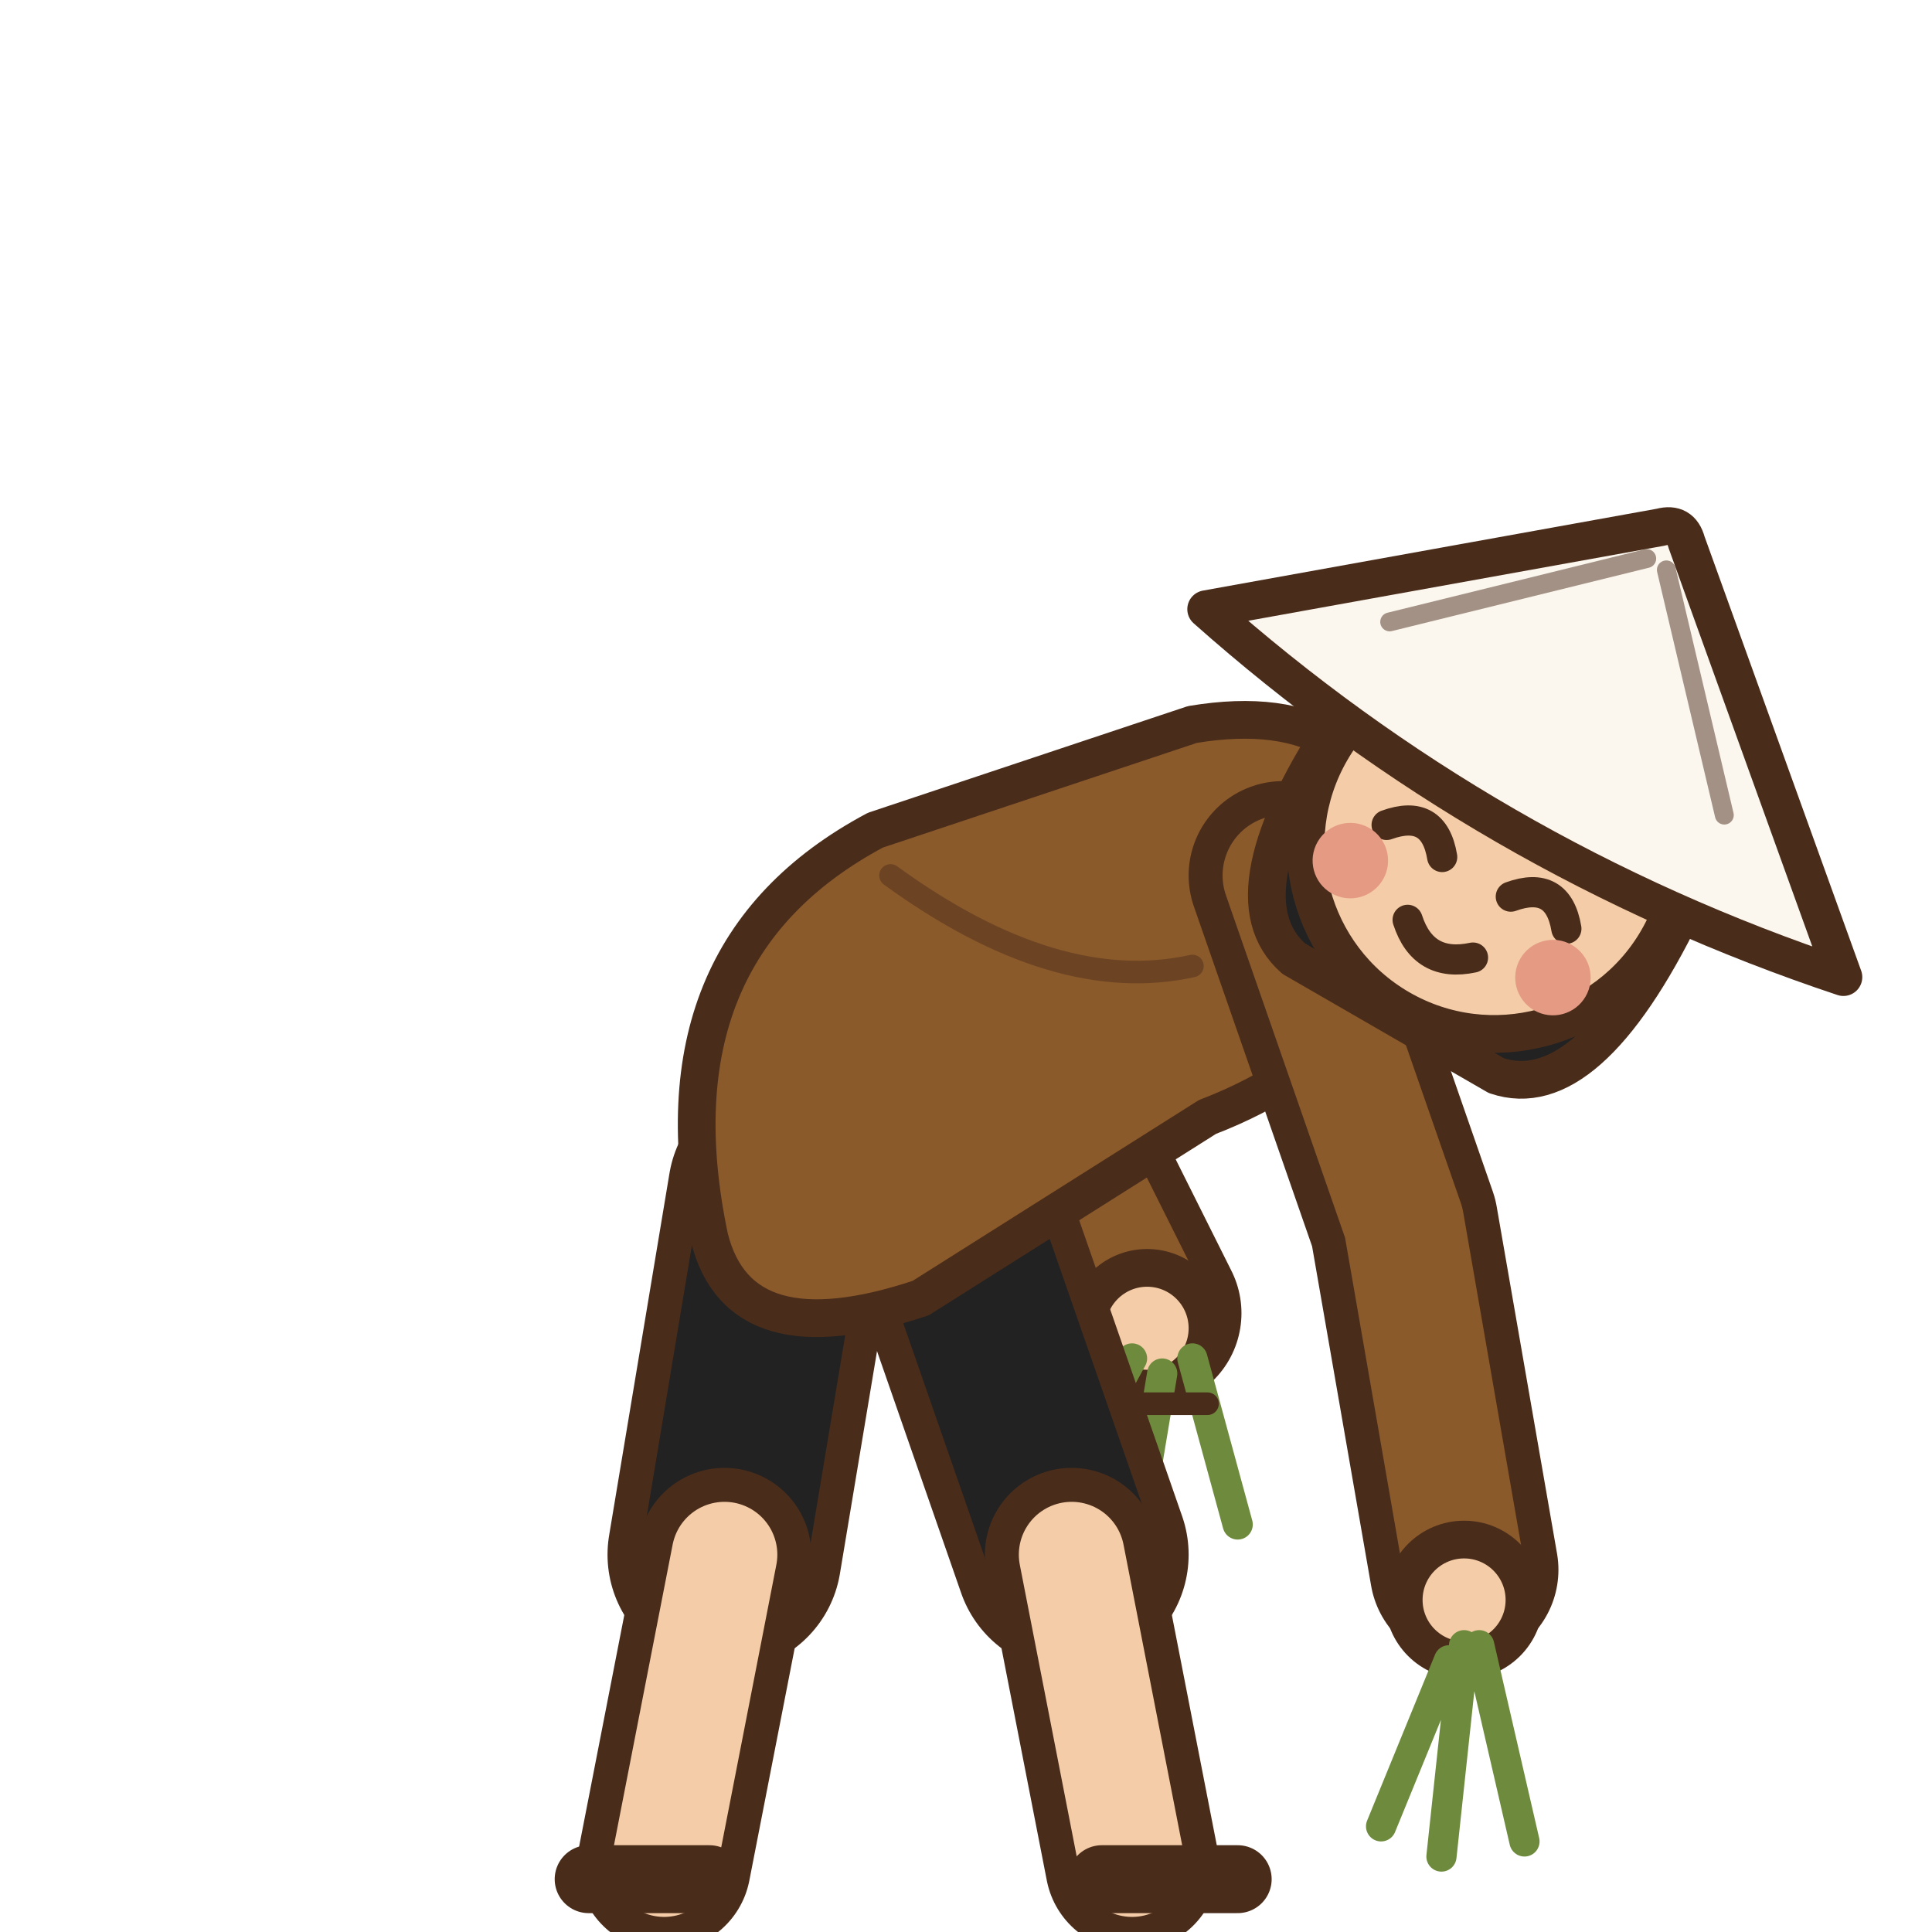
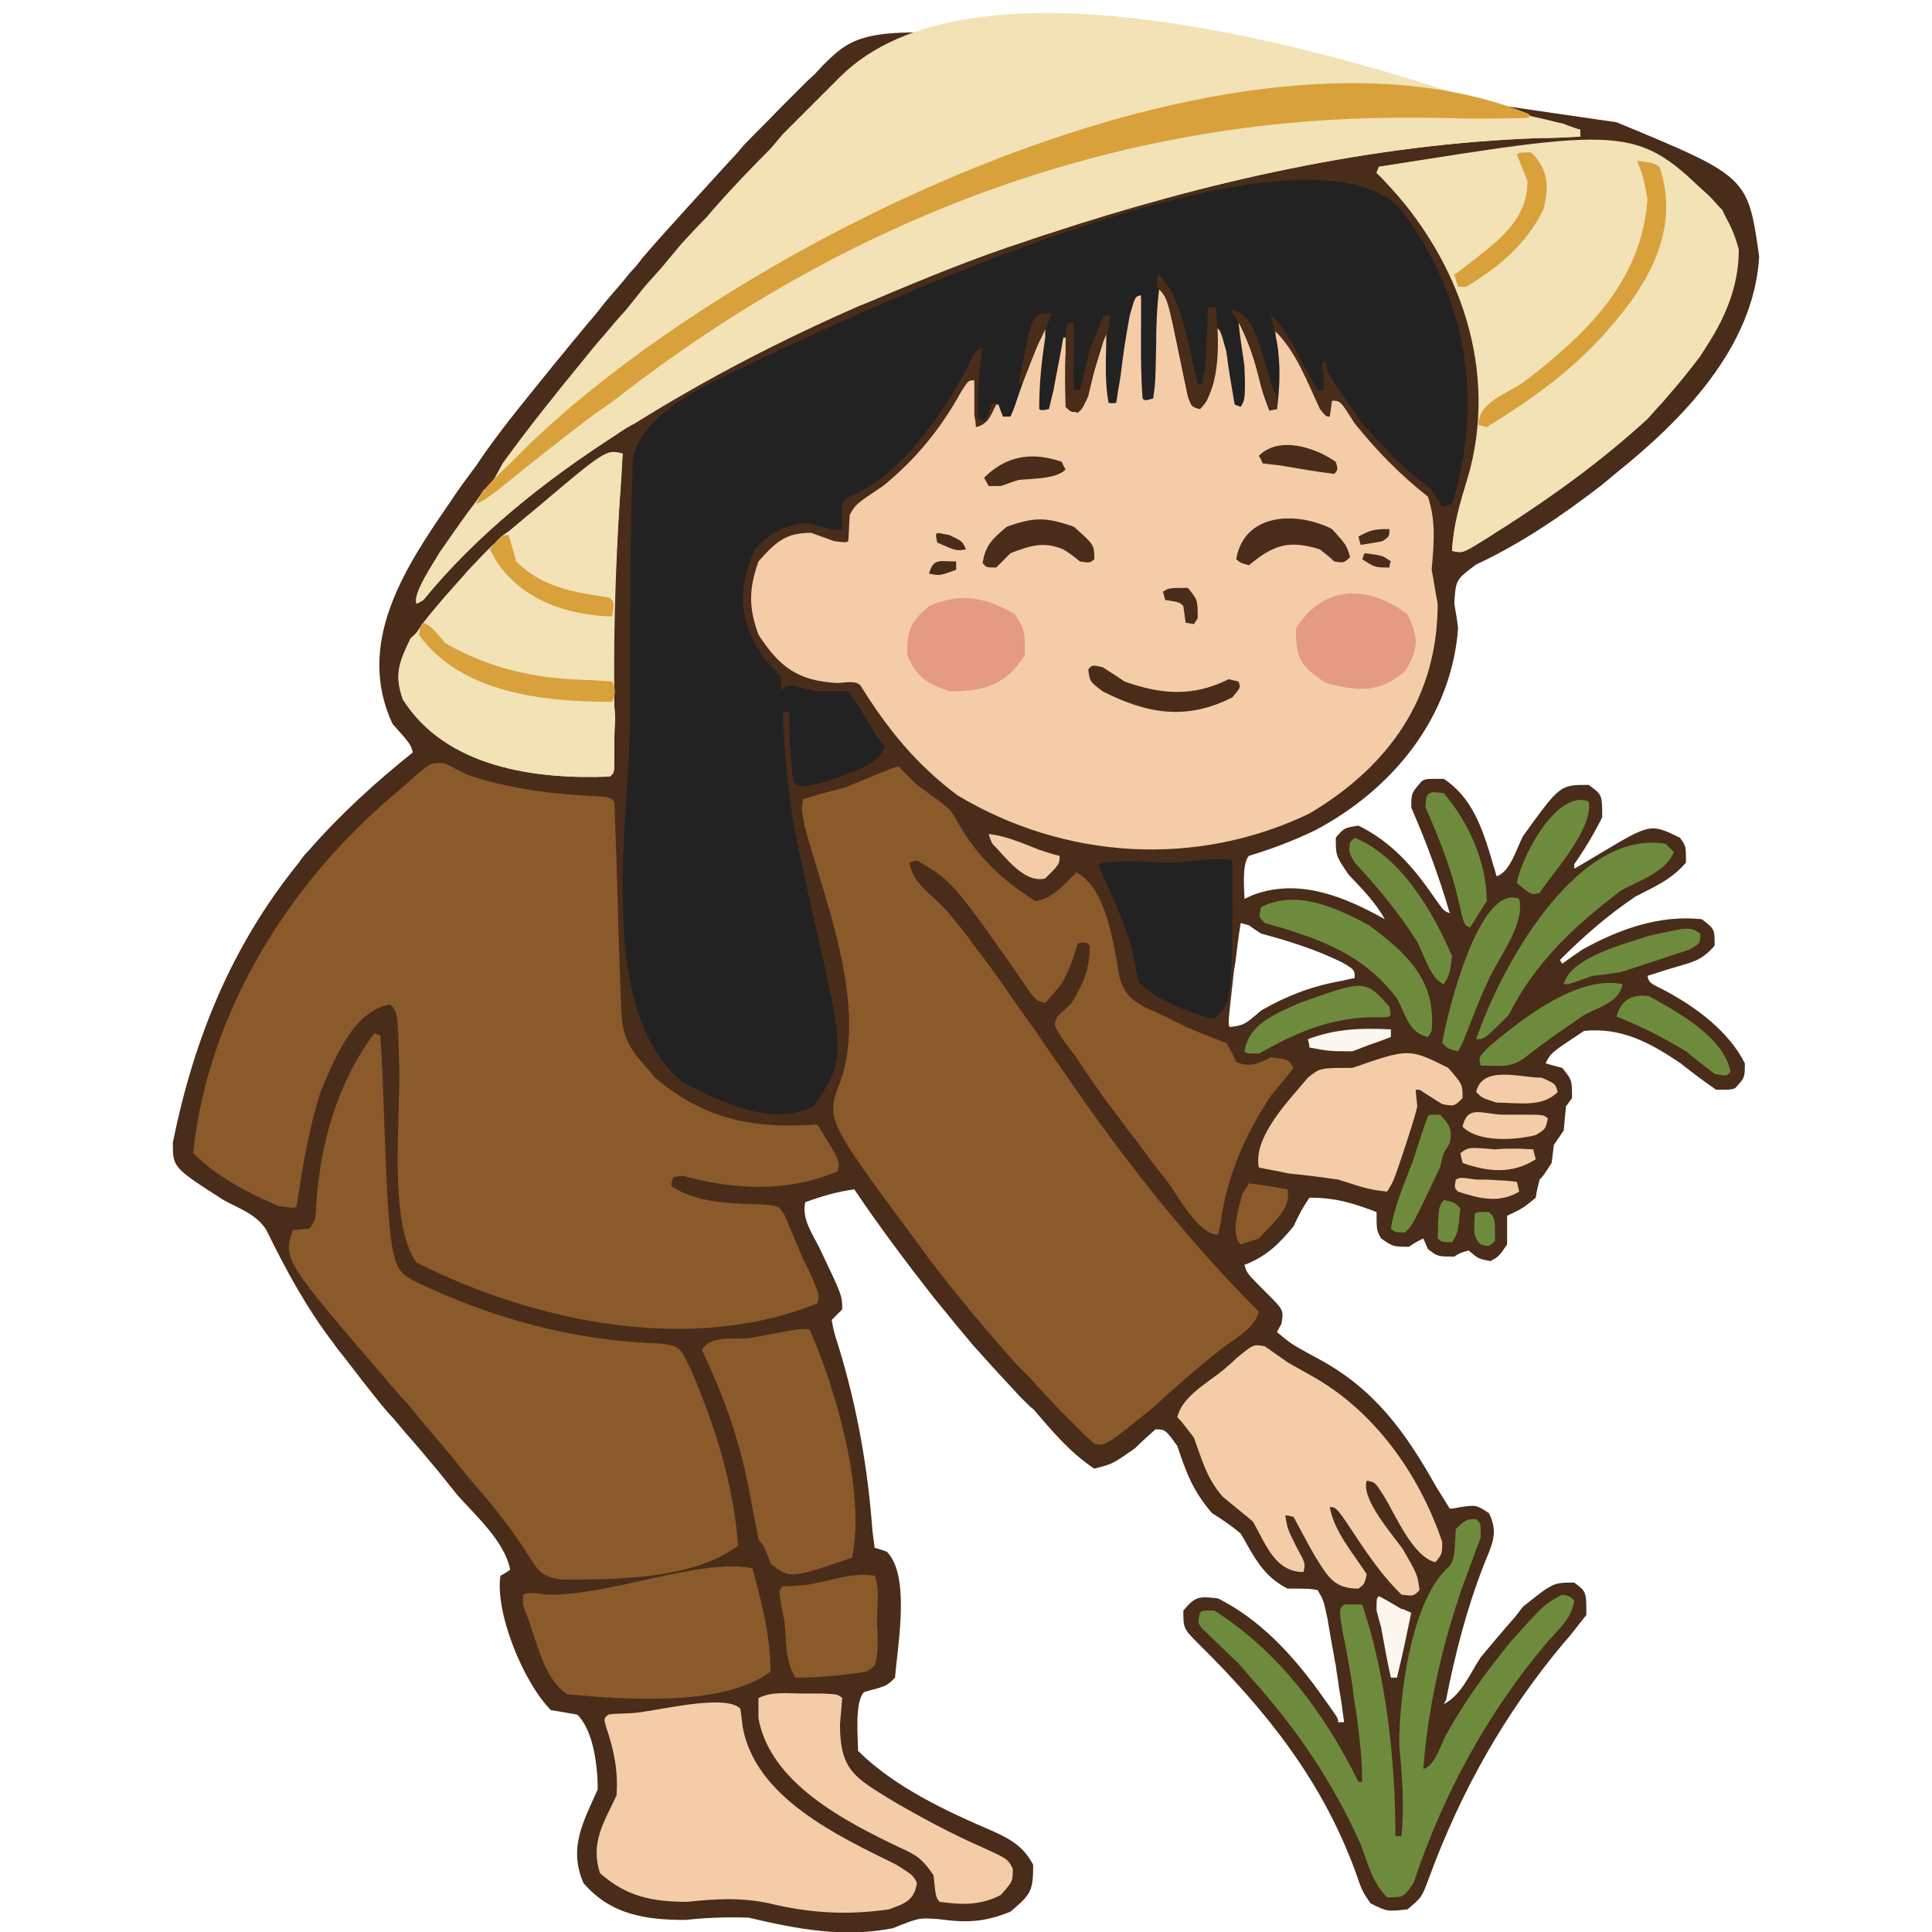
<svg xmlns="http://www.w3.org/2000/svg" viewBox="0 0 256 256">
-   <g data-part="person" stroke="#4A2C1A" stroke-width="5" stroke-linejoin="round" stroke-linecap="round">
-     <path d="M150 112L140 150L152 174" fill="none" stroke-width="25" />
-     <path d="M150 112L140 150L152 174" fill="none" stroke="#8B5A2B" stroke-width="16" />
-     <circle cx="152" cy="176" r="8" fill="#F4CDA8" />
-     <path d="M150 180l-12 22M154 182l-4 24M158 180l6 22" fill="none" stroke="#6E8B3D" stroke-width="4" />
-     <path d="M144 186h16" stroke-width="3" />
-     <path d="M104 158L96 206" fill="none" stroke-width="31" />
-     <path d="M104 158L96 206" fill="none" stroke="#222222" stroke-width="22" />
-     <path d="M96 206L88 247" fill="none" stroke-width="23" />
-     <path d="M96 206L88 247" fill="none" stroke="#F4CDA8" stroke-width="14" />
-     <path d="M78 249h16" stroke-width="9" />
-     <path d="M126 160L142 206" fill="none" stroke-width="31" />
-     <path d="M126 160L142 206" fill="none" stroke="#222222" stroke-width="22" />
-     <path d="M142 206L150 247" fill="none" stroke-width="23" />
-     <path d="M142 206L150 247" fill="none" stroke="#F4CDA8" stroke-width="14" />
-     <path d="M146 249h18" stroke-width="9" />
-     <path d="M94 164Q86 126 116 110L158 96Q182 92 186 114Q186 138 160 148L122 172Q98 180 94 164Z" fill="#8B5A2B" />
-     <path d="M118 116Q140 132 158 128" fill="none" stroke-width="3" stroke-opacity="0.45" />
-     <path d="M170 116L186 162L194 208" fill="none" stroke-width="25" />
-     <path d="M170 116L186 162L194 208" fill="none" stroke="#8B5A2B" stroke-width="16" />
-     <circle cx="194" cy="212" r="8" fill="#F4CDA8" />
-     <path d="M194 218l-3 28M196 218l6 26M192 220l-9 22" fill="none" stroke="#6E8B3D" stroke-width="4" />
-     <g transform="translate(198 112) rotate(30)">
-       <path d="M-26 -5Q-28 23.8 -15.5 26.3H15.5Q28 23.8 26 -5Z" fill="#222222" />
-       <circle r="25" fill="#F4CDA8" />
-       <path d="M-23 -7.5Q-7.5 -1.2 2.5 -10.5Q12.5 -2.5 23 -7.5Q17.5 -25 0 -25Q-17.5 -25 -23 -7.5Z" fill="#222222" />
-       <g fill="none" stroke-width="4">
-         <path d="M-13.7 4.8q4.3 -5.1 8.5 0" />
-         <path d="M5.3 4.8q4.3 -5.1 8.5 0" />
-         <path d="M-5 14.3q5 4.5 10 0" />
-       </g>
-       <g fill="#E59A84" stroke="none">
-         <circle cx="-15.5" cy="11.3" r="5" />
-         <circle cx="15.5" cy="11.3" r="5" />
-       </g>
-       <path d="M-48.7 -8L-2 -47.5Q0 -49.5 2 -47.5L48.8 -8Q0 2 -48.7 -8Z" fill="#FBF7EE" />
-       <path d="M-26.8 -18.7L-1.5 -43M24.4 -18.7L1.5 -43" stroke-width="2.5" fill="none" stroke-opacity="0.5" />
-     </g>
+   <g data-part="person">
+     <path d="M214.2 16.2c17.4 7.2 17.4 7.2 18.9 17.8-.7 12-10.1 21.6-19.1 28.8-.6.5-1.2 1-1.8 1.5-5.2 4-10.6 7.7-16.6 10.5-2.7 2-2.7 2-2.9 5.2.2 1.1.4 2.2.5 3.3-.9 11.8-8.7 21.3-18.9 26.7-2.9 1.4-5.8 2.5-8.8 3.4-1 1-.6 4.8-.6 5.7.4-.2.7-.3 1.1-.5 6.1-2.3 12.1.2 17.5 3.2-1.3-2.3-3-4-4.8-5.9-1.7-2.5-1.7-2.5-1.7-4.9 1.1-1.3 1.1-1.3 3-1.6 4.3 2.1 7.2 5.4 9.9 9.3 1.4 2 1.4 2 2.2 2.3-1.4-4.8-3.1-9.4-5.1-14 0-1.9 0-1.9 1.4-3.5.5-.3.5-.3 2.9-.3 3.7 2.4 5.1 6.5 6.3 10.5.2.8.5 1.6.7 2.4 1.8-.5 2.7-3.8 3.5-5.3 4.9-6.8 4.9-6.8 8.7-6.8 1.8 1.3 1.8 1.3 1.8 4.3-1.1 2.2-2.3 4.2-3.7 6.2 0 .2 0 .4 0 .6 1.1-.6 2.2-1.3 3.4-2 6.7-4 6.7-4 10.6-2.1.8 1.1.8 1.1.8 3.3-2 2.3-4 3.1-6.7 4.5-3.7 2.5-6.9 5.3-10 8.4.1.2.2.3.3.5.8-.6 1.7-1.2 2.7-1.9 4.9-2.7 10.2-4.6 15.8-4 1.7 1.3 1.7 1.3 1.7 3.5-1.8 2.1-3.1 2.2-5.7 3-1.1.3-2.1.7-3.2 1 .2.9.2.9 2.4 2 4.1 2.2 8.4 5.4 10.5 9.6 0 1.9 0 1.9-1.3 3.3-.6.2-.6.2-2.5.2-1.6-1.1-3.2-2.3-4.7-3.5-4-2.7-7.8-4.8-12.8-4.3-4.4 2.9-4.4 2.9-5.1 4.3.7.2 1.4.4 2.2.6 1.3 1.6 1.3 1.6 1.3 4-.3.4-.5.7-.8 1.1-.1 1.1-.2 2.1-.3 3.2-1.1 1.6-1.1 1.6-1.3 1.9-.1.8-.2 1.6-.3 2.4-1.1 1.7-1.1 1.7-1.6 2.2-.2.8-.4 1.6-.5 2.4-1.7 1.4-1.7 1.4-3.8 2.4 0 1.3 0 2.5 0 3.8-1.1 1.6-1.1 1.6-2.2 2.2-1.6-.3-1.6-.3-2.9-1.4-1.1.3-1.1.3-1.9.8-2.2 0-2.2 0-3.5-1-.2-.5-.4-.9-.6-1.4-1 .5-1 .5-1.9 1.1-2.1 0-2.1 0-3.7-1.1-.6-1.1-.6-1.1-.6-3.5-3.2-1.2-5.4-1.9-8.9-1.9-1.1 1.7-1.1 1.7-2.1 3.8-1.9 2.3-3.6 4-6.5 5.1.3 1.1.3 1.1 3 3.8 2.2 2.2 2.2 2.2 1.9 4-.2.4-.4.7-.6 1.1 1.9 1.6 1.9 1.6 5.4 3.5 7.5 4 11.6 9.7 15.7 17 .6 1 1.2 1.9 1.8 2.9.5 0 .9-.1 1.4-.2 2.1-.3 2.1-.3 3.8.8 1.3 2.7.4 4.1-.7 6.9-2.3 5.9-3.8 11.8-5 17.9-.1.2-.2.3-.3.5 2.3-1.1 3.5-4.1 4.9-6.2 1.5-1.8 3-3.6 4.6-5.4.3-.4.7-.9 1-1.3 4-3.2 4-3.2 6.8-3.2 1.6 1.2 1.6 1.2 1.6 4.3-1 1.2-1.9 2.5-3 3.7-7.8 9.3-13.6 19.6-17.8 31-1 2.7-1 2.7-2.9 4.3-2.7.3-2.7.3-4.9-.8-1.1-1.6-1.1-1.6-2-4.2-4.4-12-11.7-21.2-20.7-30.1-2.1-2.1-2.1-2.1-2.1-4.5 1.6-1.9 2.1-1.9 4.6-1.6 5.4 2.7 9.7 7.3 13.2 12.1.5.7 1 1.4 1.5 2.1 1.2 1.7 1.2 1.7 1.2 2.2.3 0 .5 0 .8 0-.2-1.5-.4-3.1-.7-4.7-.1-.9-.3-1.9-.4-2.8-.2-.9-.3-1.8-.5-2.7-.2-1.2-.4-2.3-.6-3.5-.5-2.4-.5-2.4-1.3-3.8-1.1-.2-1.1-.2-4-.2-3.3-1.7-4.4-4.2-6.2-7.3-1.2-1-2.5-1.9-3.8-2.7-2.5-2.9-3.4-5.3-4.6-8.9-1.6-2.2-1.6-2.2-2.9-2.2-.9.8-1.8 1.6-2.7 2.5-3 2.1-3 2.1-5.4 2.7-3.2-2.1-5.6-5-8.1-7.9-.3-.2-.3-.2-1.8-1.7-1.2-1.3-2.4-2.6-3.6-3.9-.9-1-1.8-2-2.7-3-.8-1-1.6-1.9-2.4-2.9-.9-1.1-1.8-2.2-2.7-3.3-3.6-4.6-7.2-9.4-10.5-14.3-2.3.3-4.3.9-6.5 1.7-.5 2.3 1 4.2 2 6.3 2.9 6.1 2.9 6.1 2.9 7.9-.5.5-.9.9-1.4 1.4.3 1.6.3 1.6 1 3.8 2.4 7.9 3.8 15.9 4.4 24.1.1.8.2 1.5.3 2.3.5.1 1 .3 1.6.5 3.2 3.2 1.4 12.6 1.1 16.7-1.1 1.1-1.1 1.1-4.1 1.9-1.3 1.3-.8 6.2-.8 7.8 4.8 4.8 11.9 8.1 18 10.7 2.4 1.1 4 2.1 5.2 4.4 0 3.5-.3 3.9-3 6.2-3.4 1.4-5.8 1.5-9.5 1-2.6-.2-2.6-.2-6.1 1.2-6.6 1.3-12.7.1-19.1-1.4-2.9-.1-5.6 0-8.4.3-5.3 0-9.9-.7-13.5-4.9-2-4.7 0-8.1 1.9-12.4 0-2.9-.5-7.7-2.7-9.9-1.1-.2-2.3-.4-3.5-.6-3.6-3.6-7.4-12.8-6.7-17.8.4-.2.9-.5 1.3-.8-.7-3.7-4.5-7.1-7-9.9-.8-1-1.6-2-2.4-3-1.5-1.8-3-3.6-4.6-5.4-.5-.6-1-1.2-1.6-1.9-.5-.5-1-1.1-1.5-1.7-1.7-2.1-3.3-4.2-5-6.4-.4-.5-.9-1.1-1.3-1.7-3.6-4.7-6.3-9.7-8.9-15-1.3-2.1-3.5-2.8-5.7-4-6.7-4.3-6.7-4.3-6.7-7.6 2.8-13.8 7.8-26.1 16.7-37.1.4-.6.8-1.1 1.3-1.6 4.2-4.8 8.8-9 13.8-13-.3-1.1-.3-1.1-2.7-3.8-4.9-10.6 1.5-20.5 7.6-29.3 1.1-1.7 2.3-3.3 3.5-4.9.4-.6.8-1.2 1.3-1.9 2.7-3.8 5.7-7.4 8.6-11 .7-.9 1.5-1.8 2.2-2.7 1-1.2 2-2.4 2.9-3.5.8-.9 1.5-1.8 2.2-2.7 1.1-1.3 2.2-2.5 3.2-3.8.6-.6 1.1-1.2 1.6-1.9 3.9-4.5 7.9-8.8 11.9-13.2.5-.5 1-1.1 1.5-1.7 1.6-1.7 3.3-3.3 4.9-5 .6-.6 1.2-1.2 1.8-1.8.6-.6 1.2-1.2 1.8-1.8.7-.6 1.3-1.2 1.9-1.9 6.9-6.9 6.9-6.9 105.3 7.4zm-49.8 106.1c-.3 1.8-.5 3.5-.7 5.2-.2 1-.3 2-.4 3-.6 5.3-.6 5.3-.3 5.6 1.9-.3 1.9-.3 4.1-2.2 3.3-1.9 6.6-3.2 10.5-3.9.6-.1 1.2-.3 1.9-.4 0-1.1 0-1.1-1.7-2.1-3.5-1.7-7-2.8-10.7-3.8-.6-.4-1.1-.7-1.6-1.1-.4-.1-.8-.2-1.1-.3z" fill="#4A2C1A" />
+     <path d="M153.3 38c3.2 3.1 3.4 9.5 4.2 13.8.1.6.3 1.2.4 1.8.4.1.7.2 1.1.3 1.5-2.5 1.6-5.1 1.9-7.9.1-.9.2-1.7.2-2.6.9.3.9.3 1.9 4.3.1.5.1.5.5 3.2.1.9.2 1.8.3 2.7.2 0 .4 0 .6 0 1.3-2.6 0-6.9-.6-9.7 0-.5 0-1 0-1.6 2.5 2.4 3 6.5 3.8 9.7.1.4.1.4.6 2.2.2 0 .5 0 .8 0 .4-3.5.2-6.8 0-10.3 2.8 2.8 4.2 6.7 5.9 10.3.8 1 .8 1 1.3 1 .1-.7.2-1.4.3-2.1 1.1 0 1.1 0 3 3 2.9 3.6 6 6.8 9.7 9.7 1.1 3.3.8 6.2.5 9.7.3 1.5.5 3 .8 4.5 0 12.4-6.4 21.5-17 27.8-15 7.2-32.4 6.1-46.6-2.4-5.5-4.1-9.3-8.8-12.9-14.6-.7-.7-2.1-.3-3.1-.3-5.2-.3-7.6-2.1-10.4-6.4-1.3-3.6-1.3-6 0-9.7 2.3-2.6 3.6-3.8 7-3.8 1 .4 2 .7 3 1.1 1.6.2 1.6.2 1.9 0 .1-1.2.1-2.3.2-3.5.8-1.4.8-1.4 4.4-3.8 4.3-3.5 7.6-7.5 10.3-12.4 1-1.6 1-1.6 1.8-1.6 0 1.5 0 3 0 4.6.1.5.2 1 .2 1.6 1.7-.4 2-1.6 2.7-3 .2 0 .4 0 .6 0 .1.3.1.3.5 1.6.8-.2.8-.2 1.9-4.3 3.1-7.5 3.1-7.5 3.8-7.8-.2 2.3-.5 4.5-.8 6.8 0 1.4 0 2.8 0 4.3.2 0 .5 0 .8 0 .3-1.5.7-3 1-4.4.8-4.5.8-4.5 1.1-5.1.2 0 .4 0 .6 0 0 2.4 0 4.8-.1 7.1.1 2.1.1 2.1.6 2.6 1.1-.2 1.1-.2 2.2-2.9.3-1.2.6-2.4.9-3.7 1-3.3 1-3.3 1.8-4.1 0 1.3 0 2.7-.1 4 .1 4.3.1 4.3.3 5.7.2 0 .4 0 .6 0 .2-1.6.4-3.1.6-4.6.4-3.2.9-6.4 1.8-9.5.4 0 .7-.1 1.1-.2.1 1.6.1 3.2.2 4.9 0 2.9.1 5.8.3 8.8.3 0 .5 0 .8 0 .4-2.4.4-4.8.4-7.2.1-5.2.1-5.2.4-7.6z" fill="#F4CDA8" />
+     <path d="M185.4 27.5c8.9 11.5 11.3 25.4 7 39.3-.4.1-.9.2-1.3.3-.5-.7-.9-1.4-1.4-2.2-.5-.4-.5-.4-3-2.4-2.1-1.9-2.1-1.9-4-4-.4-.4-.4-.4-2.2-2.4-4.8-6.9-4.8-6.9-4.8-8.1-.2 0-.4 0-.5 0 0 .5.1 1 .2 1.6 0 .7 0 1.4 0 2.1-.2 0-.5 0-.8 0-1.1-1.9-2.2-3.9-3.2-5.9-1.9-3-1.9-3-3-4 .3 1.1.5 2.3.8 3.5.5 3 .4 5.9 0 8.9-.3.1-.7.1-1 .2-.9-2.4-.9-2.4-1.5-4.8-.6-2.5-1.5-4.7-2.6-7 .2 2 .5 3.9.8 5.9.1 4.4.1 4.4-.5 5.4-.3-.1-.6-.2-.8-.3-.4-2.3-.8-4.6-1.1-7-.8-2.9-.8-2.9-1.4-3.2 0 1.1 0 2.1 0 3.2-.8 6.2-.8 6.2-2.1 7.6-1.1-.3-1.1-.3-1.6-1.7-.3-1.4-.6-2.9-.9-4.3-1.8-8.8-1.8-8.8-2.9-9.9-.3 2.4-.4 4.8-.4 7.2-.1 5.2-.1 5.2-.4 7.3-1.1.3-1.1.3-1.4 0-.3-3.9-.2-7.7-.2-11.6 0-.4 0-.4 0-2.1-.8.2-.8.2-1.5 2.7-.5 2.7-.9 5.2-1.2 7.9-.2 1.2-.4 2.4-.6 3.7-.3 0-.7 0-1 0-.6-3.1-.3-6.4-.3-9.5-.7 2.3-1.4 4.6-2.1 6.9-.6 2.3-.6 2.3-1.4 3.6-1.1.3-1.1.3-1.9-.5-.1-6.8-.1-6.8.3-9.2-.2 0-.4 0-.6 0-.4 2.4-.9 4.7-1.3 7-.2.8-.4 1.6-.6 2.5-1 .2-1 .2-1.3 0 0-3.4.3-6.2.8-9.5 0-.4 0-.9 0-1.3-1.4 3.2-2.7 6.4-3.8 9.7-.2.7-.5 1.4-.8 2.1-.3 0-.7 0-1 0-.2-.5-.4-1-.6-1.6-.3-.1-.5-.2-.8-.2-.2.5-.4 1-.5 1.6-.2.2-.4.5-.6.8-.2-.1-.5-.2-.8-.3-.1-3.2.1-6.2.6-9.4-.9.2-.9.2-2.2 2.9-3.4 6.3-8.9 14.4-15.9 17-1 1-.4 2.7-.5 4.1-1.1.2-1.1.2-4.6-.8-3.2.3-4.8 1.2-7 3.5-2.3 5.4-2.2 9.5 1.3 14.5.7.8 1.4 1.6 2.2 2.4 0 .6 0 1.1 0 1.7.3-.2.7-.4 1.1-.6 1.6.3 1.6.3 3.5.8 1.4 0 2.8 0 4.3 0 1.4 1.9 2.6 3.9 3.7 5.9.4.5.8.9 1.1 1.4-.6 2.6-5.3 3.7-7.5 4.6-3.7.9-3.7.9-4.6 0-.4-3.1-.5-6-.5-9.2-.3 0-.6 0-.9 0 .3 6.7.9 13 2.4 19.5.2 1.1.5 2.1.7 3.2.2 1.1.5 2.1.7 3.2 4.6 20 4.6 20 .3 26.4-5.6 2.8-12.3-.6-17.3-3.2-11.9-9.6-7-34.9-7-48.8 0-2.2 0-4.4 0-6.6 0-7.5 0-15 .2-22.4.1-1.4.1-2.8.1-4.2.6-7.2 12.3-11.5 18.2-14.4 16.4-7.8 70.5-32.4 83.4-19.5z" fill="#222222" />
+     <path d="M58.7 101.1c.6.2.6.2 3.3 1.6 4.9 1.6 9.9 2.4 15.2 2.7 3.6.2 3.6.2 4.2.8.1 1.7.1 3.5.2 5.2 0 1.1.1 2.2.1 3.3 0 1.1.1 2.3.1 3.4.1 2.3.1 4.5.2 6.7 0 1 .1 2 .1 3 0 1 .1 1.9.1 2.9 0 .9.1 1.9.1 2.9.2 3.7.8 5 3.4 7.9.2.2.2.2 1.1 1.3 6.6 5.6 13.1 6.8 21.5 6.2 3 4.8 3 4.8 2.7 6.2-6.5 2.8-13.7 2.5-20.5.6-.4 0-.8.1-1.3.2-.1.4-.2.7-.3 1.1 3.3 2.4 8.5 2.4 12.4 2.5 1.9.2 1.9.2 2.7 1.5.8 1.9 1.6 3.8 2.4 5.7.5.9.9 1.8 1.3 2.7.9 2.2.9 2.2.6 3.2-16.8 6.8-37.4 2.5-53.1-5.4-3.8-5.1-2.1-19.6-2.3-26-.2-7.2-.2-7.2-1.2-8.2-4.9.8-7.4 7.3-9.2 11.5-1.6 5-2.4 10-3.2 15.2-.2.3-.2.3-2.4 0-4-1.7-8.2-3.9-11.3-7 1.9-18.7 12.9-36.2 27.2-48 .9-.8 1.8-1.6 2.7-2.4 1.6-1.3 1.6-1.3 3.2-1.3z" fill="#8B5A2B" />
+     <path d="M119.1 101.6c.4.4.4.4 2.4 2.4 1.1.8 2.2 1.6 3.3 2.4 1.3 1.1 1.3 1.1 2.3 2.9 2.5 4.3 5.8 7.4 10.1 10.1 2.4-.4 3.7-2.1 5.4-3.8 4 2 5 9.6 5.7 13.7.8 3.4 3.1 4 6.1 5.4.8.4 1.6.8 2.4 1.2 1.8.8 3.8 1.6 5.7 2.3.8 1.4.8 1.4 1.3 2.5 1.7.8 3 .2 4.6-.6 2.4.3 2.4.3 3 1.4-1 1.3-2 2.5-3 3.7-3.3 5-5.5 9.9-6.5 15.7-.1.9-.3 1.8-.5 2.7-2.6 0-5.2-5-6.7-7-.7-.9-1.4-1.8-2.1-2.7-.7-1-1.5-2-2.2-3-.8-.9-1.5-1.9-2.2-2.9-2-2.5-3.8-5.2-5.6-7.9-.6-.8-1.2-1.6-1.8-2.4-1.2-1.9-1.2-1.9-.7-3 .6-.6 1.3-1.2 1.9-1.8 1.6-2.7 2.4-4.5 2.4-7.6-.5-.5-.5-.5-1.6-.3-.2.8-.5 1.6-.8 2.5-1.1 2.7-1.1 2.7-3.5 5.4-1.3-.3-1.3-.3-3.5-3.6-8.8-12.5-8.8-12.5-13.5-15.3-.1 0-.1 0-1 .3.4 2.7 2.9 4.2 4.8 6.2 1 1.2 2 2.4 3 3.7.5.8 1.1 1.5 1.7 2.3 1.7 2.2 3.2 4.4 4.7 6.6 1.3 1.8 2.6 3.6 3.8 5.4 1.4 2.1 2.9 4.1 4.3 6.2 7.2 10.3 15.1 20.2 24 29.1-.6 2.4-3.5 3.7-5.3 5.2-3 2.4-5.9 4.9-8.7 7.5-6.3 5.1-6.3 5.1-7.8 4.8-1.1-1-2.2-2-3.2-3.1-.6-.6-1.2-1.1-1.7-1.7-1.2-1.3-2.4-2.5-3.5-3.8-.6-.6-1.2-1.2-1.9-1.9-1.7-1.9-3.4-3.9-5.1-5.9-.5-.6-1-1.1-1.4-1.7-1.8-2.1-3.4-4.2-5.1-6.4-.5-.7-1-1.4-1.6-2.2-12.1-16.3-12.1-16.3-10.1-21.4 3.5-10.3-2.1-23.8-4.8-33.8-.4-2.1-.4-2.1-.2-3.5 1.9-.6 3.8-1.1 5.7-1.6 6.5-2.7 6.5-2.7 7-2.7z" fill="#8B5A2B" />
+     <path d="M195.4 13.2c1 .2 2 .4 3 .7 2.9.7 2.9.7 4.5 1.5 1.4.3 2.9.7 4.3 1 .7.3 1.4.6 2.2.8 0 .3 0 .6 0 .9-1.9.1-3.7.2-5.6.2-22.1.8-44.1 5.8-65 12.7-.9.3-1.8.6-2.7.9-6.8 2.2-13.4 4.9-20 7.7-.7.3-1.4.6-2.2.9-10.3 4.5-20.2 9.6-29.8 15.6-.8.4-1.6.9-2.3 1.4-9.5 6.1-18.6 13.3-25.7 22-.3.2-.6.4-.9.5-.6-1.3 2.4-5.6 3-6.7 1.3-1.9 2.6-3.8 4-5.7.7-.9 1.3-1.7 1.9-2.7.2-.1.2-.1 1.1-1 .5-.8.9-1.6 1.4-2.5 3.4-4.7 7-9.2 10.7-13.7.8-1 1.6-2 2.5-3 1-1.2 2.1-2.5 3.2-3.7.8-1 1.6-2 2.4-3 .8-.9 1.6-1.8 2.4-2.7.4-.5.4-.5 2.5-3 1.1-1.2 2.3-2.5 3.5-3.7.3-.4.3-.4 1.9-2.2 2-2.2 4-4.3 6.2-6.5.3-.3.3-.3 1.8-2.1 2-2 4-4 6-6 .5-.5 1-1 1.6-1.6 17.1-17.1 62.5-4.2 84.1 3z" fill="#F2E2B6" />
+     <path d="M49.6 136.9c.2.1.5.2.8.3.1 1.8.2 3.7.3 5.5.9 25.3.9 25.3 4.5 27.2 10.1 4.8 20.6 7.7 31.8 8.1 3.3.2 3.2.8 4.6 3.6 3.2 7.5 5.6 15.1 6.2 23.2-5.5 4.1-14.1 4.4-20.6 4.5-.9 0-1.8 0-2.7 0-3.2-.3-3.5-1.8-5.2-4.3-2.1-3.2-4.5-6.1-7.1-9.1-.8-1-1.6-1.9-2.4-3-.3-.3-.3-.3-1.7-2-1.4-1.6-2.8-3.3-4.2-5-.6-.6-1.1-1.2-1.7-1.9-14.7-17.1-14.7-17.1-13.4-21 .7-.1 1.4-.1 2.2-.2.8-1.1.8-1.1.9-3.1.5-8.1 2.8-16.2 7.7-22.8z" fill="#8B5A2B" />
+     <path d="M228.2 27.8c3.7 7.4 1.3 12.7-2.9 19.4-1.6 2.1-3.3 4.1-5.1 6.2-.3.3-.3.3-1.9 2.1-5.9 5.4-12.2 10-18.9 14.3-1 .6-2 1.3-3 1.9-2.6 1.6-2.6 1.6-4 1.3.2-3.4 1-6.1 2-9.4 4.3-14.4-.9-29-10.9-39.6-.3-.4-.7-.7-1.1-1.1.1-.3.2-.5.3-.8 34.4-5.5 34.4-5.5 45.5 5.7z" fill="#F2E2B6" />
+     <path d="M189.8 15.3c1.2 0 2.4-.1 3.6-.1 1.2 0 2.3 0 3.5 0 .6 0 .6 0 3.2 0 3.4.2 6.1.9 9.3 2 0 .3 0 .6 0 .9-1.9.1-3.7.2-5.6.2-22.1.8-44.1 5.8-65 12.7-.5.1-.5.1-2.7.9-6.8 2.2-13.4 4.9-20 7.7-.7.3-1.4.6-2.2.9-10.3 4.5-20.2 9.6-29.8 15.6-.8.4-1.6.9-2.3 1.4-9.5 6.1-18.6 13.3-25.7 22-.2.1-.2.1-.9.5-.6-1.3 2.4-5.6 3-6.7 3.5-5.2 7.2-8.4 12.1-12.1.7-.6 1.4-1.2 2.2-1.8 2.3-1.9 4.8-3.7 7.3-5.5.9-.7 1.9-1.5 2.8-2.2 31.9-24.2 67.3-36.4 107.2-36.4z" fill="#F2E2B6" />
+     <path d="M82.5 60.1c-.1 2.1-.2 4.2-.4 6.4-.5 8.4-.8 16.7-.7 25.2 0 2 0 4 0 6.1 0 .8 0 1.7 0 2.6 0 2 0 2-.6 2.5-9.9.4-21.7-1.2-27.4-10.2-1.2-3.3-.5-5 1-8.1.3-.3.6-.5.8-.8.3-.4.6-.9.9-1.3 1.7-2.2 3.5-4.2 5.3-6.2.4-.5.4-.5 2.5-2.7 1.8-1.9 3.9-3.5 5.9-5.2.7-.5 1.3-1.1 2-1.6 8.9-7.1 8.9-7.1 10.7-6.7z" fill="#F2E2B6" />
+     <path d="M98.1 226.4c.1.7.2 1.5.3 2.4 1.7 9.4 12.5 14.4 20.4 18.3 2.2 1.4 2.2 1.4 2.7 2.4-.4 2.4-1.6 2.7-3.7 3.5-5.6.8-10.5.5-15.9-.8-3.7-.8-7.1-.6-10.8-.2-4.7 0-8.1-.7-11.6-3.8-1.3-4 .5-6.7 2.2-10.3.2-3.3-.3-5.9-1.4-9.1-.3-1.1-.3-1.1.3-1.6.5-.1.5-.1 3.1-.2 2.7-.1 12.3-2.7 14.4-.6z" fill="#F4CDA8" />
+     <path d="M219.9 22.1c5.5 1.8 9.1 5.4 10.5 11 0 8.1-5.1 14.5-10.2 20.3-.3.3-.3.3-1.9 2.1-5.9 5.4-12.2 10-18.9 14.3-1 .6-2 1.3-3 1.9-2.6 1.6-2.6 1.6-4 1.3.2-3.4 1-6.1 2-9.4.7-2.1 1.1-4.3 1.5-6.5.3-.5.3-.5 3.2-2.1 10-6.4 21.6-15.9 21.6-28.9-.3-1-.5-2.1-.8-3.2 0-.3 0-.5 0-.8z" fill="#F2E2B6" />
+     <path d="M167.6 178.4c1 .7 2 1.4 3 2.1.5.3.5.3 3 1.7 8.4 4.6 14.4 13 17.5 22.1 0 1.6 0 1.6-.9 2.7-3-.7-5.3-6.3-6.9-8.9-1.1-1.7-1.1-1.7-2.2-1.9-.8 2.4 3.4 7.1 4.8 9.1 1.9 3.3 1.9 3.3 2.2 5.4-.8.8-.8.8-2.4.6-2.2-2.2-3.6-4.1-5.3-6.6-3.3-5-3.3-5-4.2-5 .6 3.3 3.1 6.1 4.9 8.9-.3 1.3-.3 1.3-1.1 1.9-3.2 0-4-1.5-5.7-4.2-1-1.7-1.9-3.5-2.9-5.3-.4-.1-.7-.2-1.1-.2.3 1.8.3 1.8 1.5 4.2 1.2 2.2 1.2 2.2.9 3.3-3.8 0-5-3.8-6.7-6.7-1.3-1.1-2.7-2.2-4-3.3-2.1-2.4-2.7-4.8-3.8-7.8-1.6-2.1-1.6-2.1-2.2-2.7.6-2.7 3.9-4.5 6-6.2.6-.5 1.2-1 1.8-1.6 2.3-1.9 2.3-1.9 3.8-1.6z" fill="#F4CDA8" />
+     <path d="M195.6 201.3c.6.5.6.5.6 2.4-.8 2.2-1.6 4.3-2.4 6.5-2.7 7.8-4.6 16-5.2 24.2 1.6-.5 2.3-3.2 3-4.5 2-3.6 4.2-6.8 6.7-10 .3-.4.3-.4 1.9-2.4 4.4-4.9 4.4-4.9 6.8-6.2 1 .2 1 .2 1.6.8-.4 2.4-1.9 3.6-3.5 5.4-8 9.4-13.9 20.3-17.8 32-1.3 1.9-1.3 1.9-3.5 1.9-2-2-2.5-4.4-3.5-7-3.6-8.1-8.4-15.2-14.3-21.8-.6-.7-1.2-1.4-1.9-2.2-1.6-1.5-3.2-3.1-4.8-4.6-.6-.8-.6-.8-.3-2.1.3-.3.3-.3 1.9-.3 8.6 5.5 14.6 13.6 19.1 22.7.2 0 .4 0 .5 0 0-3.2-.4-6.2-.8-9.3-.2-1.1-.4-2.3-.5-3.5-.4-2.2-.7-4.4-1.2-6.6-.6-3.4-.6-3.4.1-4.1.8 0 1.6 0 2.4 0 3.2 9.5 4.4 20.8 4.4 30.7.2 0 .5 0 .8 0 .4-4.1.1-8-.3-12.1 0-6.5 1.6-19.4 6.7-23.7.6-1.1.6-1.1.8-4.9 1.4-1.3 1.4-1.3 2.7-1.3z" fill="#6E8B3D" />
+     <path d="M99.7 207.8c1.2 4.4 2.4 9 2.4 13.7-6.2 4.7-19.4 3.7-26.9 3-3.2-2-4.1-7.2-5.4-10.5-.2-.5-.4-.9-.5-1.4 0-.4 0-.9 0-1.3.8-.3.8-.3 3.2 0 8.2.2 20.3-4.9 27.2-3.5z" fill="#8B5A2B" />
+     <path d="M107.3 176.2c3.5 8 7.4 21.5 5.6 30.2-8.2 2.8-8.2 2.8-10.8.8-.2-.7-.5-1.4-.8-2.1-.2-.4-.5-.7-.8-1.1-.4-2.1-.8-4.2-1.2-6.3-1.2-6.6-3.4-12.8-6.3-18.8 1-2 4.4-1.4 6.4-1.6 6.8-1.3 6.8-1.3 7.9-1.1z" fill="#8B5A2B" />
+     <path d="M202.6 15.1c0 .2 0 .3 0 .5-1.8.1-3.6.1-5.5.1-1.1 0-2.3 0-3.5 0-2.4-.1-4.8-.1-7.3-.1-38.7-.1-74.2 13.5-104.6 37.2-.9.7-1.8 1.3-2.7 1.9-4.4 3.3-8.8 6.8-13.1 10.3-1.8 1.3-1.8 1.3-2.8 1.8.9-2.3 2.9-3.8 4.7-5.6.7-.7 1.5-1.5 2.3-2.3 27.7-26.7 93.2-59.5 132.5-43.8z" fill="#D9A13B" />
+     <path d="M55.2 83.8c1.4 1.4 1.4 1.4 2.7 3 7 4.8 15 5.6 23.2 6.2.7.6.3 4 .3 4.8 0 .8 0 1.7 0 2.6 0 2 0 2-.6 2.5-9.9.4-21.7-1.2-27.4-10.2-1.2-3.3-.5-5 1-8.1.3-.3.6-.5.8-.8z" fill="#F2E2B6" />
+     <path d="M191.9 141.5c1.9 2.2 1.9 2.2 1.9 4-1.1 1.1-1.1 1.1-2.7.8-.5-.3-.5-.3-3-1.9-.2 0-.4 0-.5 0 0 .4 0 .4.2 2.2-.4 1.7-1 3.4-1.5 5-.3.9-.6 1.8-.9 2.7-.8 2.3-.8 2.3-1.6 3.6-2.4-.3-2.4-.3-6.5-1.6-2.1-.3-4.3-.6-6.5-.8-1.3-.3-2.6-.5-4-.8-.8-4.1 4.1-9 6.5-11.9 1.6-1.3 1.6-1.3 5.9-1.3 7.5-2.6 7.5-2.6 12.7 0z" fill="#F4CDA8" />
+     <path d="M106.3 224.4c.5 0 .5 0 2.6 0 2.1.1 2.1.1 2.7.6-.1 1.2-.2 2.3-.3 3.5 0 6.2 2.1 7.1 7.1 10.2 3.8 2.2 7.7 4.3 11.8 6.1 3.3 1.5 3.3 1.5 4 2.8 0 1.7 0 1.7-1.6 3.5-2.7 1.4-5.1 1.3-8.1.9-.5-.6-.5-.6-.8-3.5-1.4-2.1-2.2-2.7-4.5-3.7-7.3-3.5-17.1-8.5-18.7-17.1 0-.9 0-1.8 0-2.7 1.8-.9 3.8-.6 5.8-.6z" fill="#F4CDA8" />
+     <path d="M163.3 114c0 18.6 0 18.6-2.4 21-3.3-.7-7.6-2.5-10-4.8-.4-1.7-.7-3.5-1.1-5.2-1.1-3.2-2.3-6.1-3.7-9.1-.2-.5-.4-.9-.6-1.4 3-.7 6.5-.2 9.6-.2 2.7 0 5.5-.8 8.2-.3z" fill="#222222" />
+     <path d="M82.5 60.1c-.2 3.1-.4 6.3-.6 9.4-.1 1.9-.2 3.8-.3 5.6-.2 4.4-.2 4.4-.5 6.6-6-.2-11.9-2.2-15.3-7.3-.3-.6-.6-1.1-.9-1.6 1.4-1.7 1.4-1.7 3-2.7.6-.5 1.1-1 1.7-1.5 10.7-9.1 10.7-9.1 12.9-8.5z" fill="#F2E2B6" />
+     <path d="M200.8 20.2c2.2 3.7 2.3 5.3.2 9.2-2.5 2.8-4.9 4.8-8.1 7-1.4-1.5-2.2-3.1-3.2-4.9-2.3-3.1-4.6-5.9-7.3-8.6.1-.3.2-.5.3-.8 5.9-.9 12.1-1.9 18.1-1.9z" fill="#F2E2B6" />
+     <path d="M186.5 81.4c1.5 3 1.5 4.6-.3 7.5-3.4 3-6.3 2.7-10.5 1.6-3.4-2.2-4-3.3-4-7.2 3.6-5.8 9.5-5.9 14.8-1.9z" fill="#E59A84" />
+     <path d="M134.5 81.4c1.3 2.1 1.3 2.1 1.3 5.4-2.5 4-5.4 4.8-10 4.8-3.1-1.1-4.3-1.8-5.6-4.8 0-3.4.4-4.3 2.9-6.5 4.2-1.8 7.5-1.2 11.4 1.1z" fill="#E59A84" />
+     <path d="M115.9 208.8c.7 1.6.3 4.6.3 6.2.1 1.1.1 2.1.1 3.2-.2 2.5-.2 2.5-1.5 3.3-3.2.5-6.2.8-9.4.8-1.3-2.1-1.2-4.5-1.4-7-.1-.9-.3-1.7-.5-2.6-.3-2-.3-2 .2-2.5.4 0 .4 0 2.1-.1 3.3-.2 6.9-1.9 10.1-1.3z" fill="#8B5A2B" />
+     <path d="M220.7 111.8c.4.4.7.7 1.1 1.1-1.1 2.7-4.7 3.8-7 5.1-6.2 4.7-11.3 9.4-14.9 16.5-3.2 3.2-3.2 3.2-4.3 3.2 3-8.9 13-27.9 25.1-25.9z" fill="#6E8B3D" />
+     <path d="M181.4 122.6c5.1 3.8 8.9 7.3 8.3 14-.2.3-.3.6-.5.8-2.5-.5-2.9-2.9-4.1-5.1-4.5-6-10.5-8-17.5-10-.8-.8-.8-.8-.5-2.1 4.7-2.4 10 .1 14.3 2.4z" fill="#6E8B3D" />
+     <path d="M216.9 21.3c2.2.3 2.2.3 3 .8 2.8 8.4-1.5 15.6-7 21.8-4.4 5-9.5 8.7-15.1 12.2-.1 0-.1 0-.8.5-.4-.1-.7-.2-1.1-.3 0-3 3.7-4.1 5.9-5.6 8.4-6.4 15.7-13.4 16.5-24.3-.6-3.2-.6-3.2-1.4-5.1z" fill="#D9A13B" />
+     <path d="M179.5 111c6.1 2.5 10.4 9.8 12.9 15.7-.3 2.4-.3 2.4-1.1 3.7-1.7-.6-2.7-4.1-3.5-5.6-2.5-3.9-5.2-7.2-8.3-10.5-.8-1.4-.8-1.4-.6-2.7.2-.2.4-.4.6-.6z" fill="#6E8B3D" />
+     <path d="M201.3 119.1c.8 3.2-2.5 7.5-3.9 10.4-1.3 2.7-2.3 5.4-3.4 8.2-.2.5-.5 1.1-.8 1.6-1.3-.3-1.3-.3-2.1-1.1.7-4.1 4.9-21.2 10.2-19.1z" fill="#6E8B3D" />
+     <path d="M215 130.4c-.4 2.4-3.1 3-5.1 4.1-2.5 1.7-5 3.4-7.4 5.3-2.3 1.8-3.1 1.4-6.3 1.4-.3-1.1-.3-1.1 1.2-2.6 4.3-3.6 11.6-9.4 17.6-8.2z" fill="#6E8B3D" />
+     <path d="M184.1 133.4c.2 1.1.2 1.1 0 1.3-.5.1-.5.1-2.9.1-5.6.3-9.5 2.1-14.4 4.8-1.6 0-1.6 0-1.9-.3.6-3.7 4.2-5 7.3-6.4 8.7-3.1 8.7-3.1 11.9.5z" fill="#6E8B3D" />
+     <path d="M56.1 82.5c1 .5 1 .5 2.9 2.7 5.8 3.4 11.9 4.7 18.6 4.9.6 0 .6 0 3.5.2.5.9.5 1.8 0 2.7-8.9 0-20-1.1-25.6-8.9.3-1.4.3-1.4.6-1.6z" fill="#D9A13B" />
+     <path d="M191.3 105.1c3.3 3.8 5.7 9.2 5.7 14.3-.4.6-.4.6-2.2 3.5-.8-.3-.8-.3-1.5-3.4-1-4.4-2.6-8.4-4.4-12.5 0-2.1.4-2.2 2.4-1.9z" fill="#6E8B3D" />
+     <path d="M218.5 132c3.8 2.1 9.9 5.4 10.8 10-.5.6-.5.6-2.1.3-1.3-1-2.6-2-3.8-3-3-1.8-5.9-3.3-9.2-4.6.6-2.3 2.2-3 4.3-2.7z" fill="#6E8B3D" />
+     <path d="M210.5 106.2c.7 3.5-4.6 9.3-6.5 12.1-1.1.3-1.1.3-3-1.3.5-3.3 5.3-12.5 9.5-10.8z" fill="#6E8B3D" />
+     <path d="M190.8 147.7c1.2 1.2 1.7 2 1.3 3.7-.2.5-.5.9-.8 1.4-.1.3-.1.3-.5 1.9-3.6 7.6-3.6 7.6-4.6 8.6-1.3 0-1.3 0-1.9-.5.5-3.2 1.9-6.2 3-9.2.6-1.9 1.2-3.8 1.9-5.7.2-.2.2-.2 1.6-.2z" fill="#6E8B3D" />
+     <path d="M146.1 88.4c.9.6 1.9 1.2 2.9 1.9 4.8 1.7 9 2.1 13.8-.3.4.1.9.2 1.3.3.3.8.3.8-.8 2.1-6.1 3.1-11.3 2.2-17.2-.8-1.7-1.3-1.7-1.3-1.9-2.9.5-.6.5-.6 1.9-.3z" fill="#4A2C1A" />
+     <path d="M202.9 20.2c2.3 2.3 2.4 4.6 1.6 7.6-2.3 4.6-5.8 7.5-10.2 10.2-.4 0-.7 0-1.1 0-.2-.5-.3-1.1-.5-1.6 1-.7 1.9-1.4 2.9-2.2 3.6-2.8 6.8-5.5 6.8-10.2-.5-1.2-.9-2.3-1.4-3.5.3-.3.3-.3 1.9-.3z" fill="#D9A13B" />
+     <path d="M142.3 69.8c2.7 2.4 2.7 2.4 2.7 4.3-.6.5-.6.5-1.9.3-.7-.6-1.4-1.1-2.2-1.6-2.6-1.1-4.4-.5-7 .5-.6.6-1.2 1.2-1.9 1.9-1.3 0-1.3 0-1.8-.6.4-2.4 1.3-3.2 3.2-4.8 3.6-1.3 5.2-1.3 8.9 0z" fill="#4A2C1A" />
+     <path d="M176.5 70.1c1.9 2.1 1.9 2.1 2.4 3.7-.8.8-.8.8-2.1.6-.6-.6-1.3-1.1-1.9-1.6-4.1-1.3-6.2-.6-9.4 2.1-1.1-.3-1.1-.3-1.7-.8 1.1-6.3 8.2-6.3 12.7-4z" fill="#4A2C1A" />
+     <path d="M225.3 123.7c0 1.3 0 1.3-1.4 2.1-1.7.6-3.4 1.1-5.1 1.7-1.3.4-2.7.9-4 1.3-1.3.2-2.5.4-3.8.5-1.1.4-2.1.8-3.2 1.1-.2 0-.4 0-.6 0 .9-3.6 8.4-5.4 11.3-6.4 5.4-1.2 5.4-1.2 6.8-.3z" fill="#6E8B3D" />
+     <path d="M67.4 70.9c.3 1.1.7 2.3 1 3.5 3.5 3.5 7.8 4.1 12.4 4.8.6.6.6.6.3 2.5-6-.2-11.9-2.2-15.3-7.3-.3-.6-.6-1.1-.9-1.6 1.6-1.9 1.6-1.9 2.5-1.9z" fill="#D9A13B" />
+     <path d="M165.5 156.8c1.7.2 3.4.5 5.1.8.6 2.6-2.3 4.8-3.8 6.5-.8.3-1.6.5-2.4.8-1.5-1.5-.1-5.2.2-6.7.3-.5.6-.9.9-1.4z" fill="#8B5A2B" />
+     <path d="M153.6 36.4c2.8 2.8 3.6 8.1 4.5 11.8.2.9.4 1.8.6 2.7.2 0 .4 0 .6 0 .5-2.7.5-2.7.6-6.6.1-1.2.1-2.4.2-3.6.3 0 .7 0 1 0 .4 3.8.8 10.5-2.1 13.5-1.1-.3-1.1-.3-1.6-1.7-.3-1.4-.6-2.9-.9-4.3-1.8-8.8-1.8-8.8-3.2-10.2 0-1.4 0-1.4.3-1.6z" fill="#4A2C1A" />
+     <path d="M204.3 142.8c1.8.8 1.8.8 2.1 1.9-2.1 2.1-5.2 1.4-8.1 1.4-1.9-.6-1.9-.6-2.7-1.4.8-3.6 5.8-1.9 8.7-1.9z" fill="#F4CDA8" />
+     <path d="M198.9 147.7c1 0 2 0 3 0 2.6 0 2.6 0 3.2.5-.3 1.4-.3 1.4-1.6 2.2-2.8.7-7.6 1-9.7-1.1.6-2.8 2.3-1.8 5.1-1.6z" fill="#F4CDA8" />
+     <path d="M182.7 211.5c1 .5 2 1.1 3 1.7.2 0 .2 0 1.3.5-.6 2.9-1.2 5.8-1.9 8.6-.2 0-.5 0-.8 0-.5-2.2-.9-4.5-1.3-6.7-.2-.7-.4-1.4-.6-2.2 0-1.6 0-1.6.3-1.9z" fill="#FBF7EE" />
+     <path d="M131 110.5c2.4.3 4.4 1.2 6.7 2.1.9.3 1.8.6 2.7.8 0 1.1 0 1.1-1.9 3-2.8.7-5.3-2.9-7-4.6-.2-.4-.4-.9-.5-1.3z" fill="#F4CDA8" />
+     <path d="M146.3 41.8c.3 0 .6 0 .8 0-.2 1.9-.2 1.9-1.3 4.3-.6 2.1-1.1 4.3-1.6 6.4-.8 1.7-.8 1.7-1.4 2.2-1.1-.3-1.1-.3-1.6-.8 0-1.7-.1-3.4 0-5.1 0-.9 0-1.9 0-2.8 0-2.3 0-2.3.3-3.2.2 0 .5 0 .8 0 0 2.4 0 4.7-.1 7 0 .6.1 1.3.1 1.9.2 0 .5 0 .8 0 .5-1.8.9-3.6 1.3-5.4 1.4-3.5 1.4-3.5 1.9-4.5z" fill="#4A2C1A" />
+     <path d="M140.7 61.2c.1.3.3.7.5 1-1.2 1.3-4.5 1.2-6.2 1.4-.4.1-.4.1-2.4.8-.6 0-1.1 0-1.6 0-.2-.4-.4-.7-.6-1.1 2.9-2.9 6.3-3.5 10.3-2.1z" fill="#4A2C1A" />
+     <path d="M198.1 152.3c.9-.1 1.8-.1 2.7-.1.4 0 .4 0 2.4.1 0 .2 0 .2.3 1.3-3.1 2-6.3 1.7-9.7.5-.1-.4-.2-.9-.3-1.3 1.1-.8 1.1-.8 4.6-.5z" fill="#F4CDA8" />
+     <path d="M177 61.2c.3 1 .3 1-.2 1.6-2.4-.3-4.7-.7-7-1.1-.8-.1-1.6-.2-2.5-.3-.1-.3-.3-.7-.5-1 2.7-2.7 7.5-1.1 10.2.8z" fill="#4A2C1A" />
+     <path d="M184.3 136.4c0 .3 0 .7 0 1-1.2.5-2.5.9-3.8 1.4-.4.2-.8.3-1.3.5-3 0-3 0-5.7-.5 0-.4-.1-.7-.2-1.1 3.7-1.4 7.1-1.5 11-1.3z" fill="#FBF7EE" />
+     <path d="M195.6 156.3c1 0 1.9 0 2.9.1.8 0 1.7.1 2.5.2.1.4.2.9.3 1.3-2.7 1.6-5.3.9-8.1 0-.5-.5-.5-.5-.3-1.6.6-.3.6-.3 2.7 0z" fill="#F4CDA8" />
+     <path d="M163.3 41c2.7.6 3.5 4.6 4.3 7 .4 1.2.7 2.5 1.1 3.7.2.2.3.4.5.6 0 .6 0 1.2 0 1.9-.1 0-.1 0-1 .2-.9-2.4-.9-2.4-1.5-4.8-.8-2.9-1.6-5.7-3.4-8.1 0-.2 0-.4 0-.5z" fill="#4A2C1A" />
+     <path d="M191.3 159c1.4.3 1.4.3 2.2 1.1-.3 3.2-.3 3.2-1.1 4.5-1.3 0-1.3 0-1.9-.5.1-4.1.1-4.1.8-5.1z" fill="#6E8B3D" />
+     <path d="M157.4 77.9c1.3 1.6 1.3 1.6 1.3 4-.1.2-.1.2-.5.8-.4-.1-.7-.1-1.1-.2-.1-.8-.2-1.5-.3-2.2-.5-.5-.5-.5-2.4-.8-.1-.4-.2-.7-.3-1.1.8-.5.8-.5 3.3-.5z" fill="#4A2C1A" />
+     <path d="M197.3 160.6c.8.8.8.8.8 3.8-.8.8-.8.8-1.9.5-1.2-1.1-.8-2.4-.8-4 .2-.3.2-.3 1.9-.3z" fill="#6E8B3D" />
+     <path d="M139.3 41.5c-.5 1.6-.5 1.6-2.1 4.8-.3.8-.6 1.6-.9 2.4-.8 2-.8 2-1.3 2.2 1.7-9.4 1.7-9.4 4.3-9.4z" fill="#4A2C1A" />
+     <path d="M125.8 70.9c1.7.8 1.7.8 2.2 1.9-1.3.2-1.3.2-3.8-.9-.4-1.7-.2-1.3 1.6-1z" fill="#4A2C1A" />
+     <path d="M184.1 70.1c0 1 0 1-.9 1.6-.4.1-.4.1-2.9.5-.1-.3-.2-.7-.3-1.1 1.6-.9 2.2-1 4.1-1z" fill="#4A2C1A" />
+     <path d="M126.7 74.4c0 .3 0 .7 0 1.1-2.2.8-2.2.8-3.6.5.6-2.1 1.4-1.6 3.6-1.6z" fill="#4A2C1A" />
+     <path d="M180.8 73.3c2.4.3 2.4.3 3.5 1.1-.1.2-.2.5-.2.8-1.9 0-1.9 0-3.6-1.1.1-.3.2-.5.3-.8z" fill="#4A2C1A" />
  </g>
</svg>
